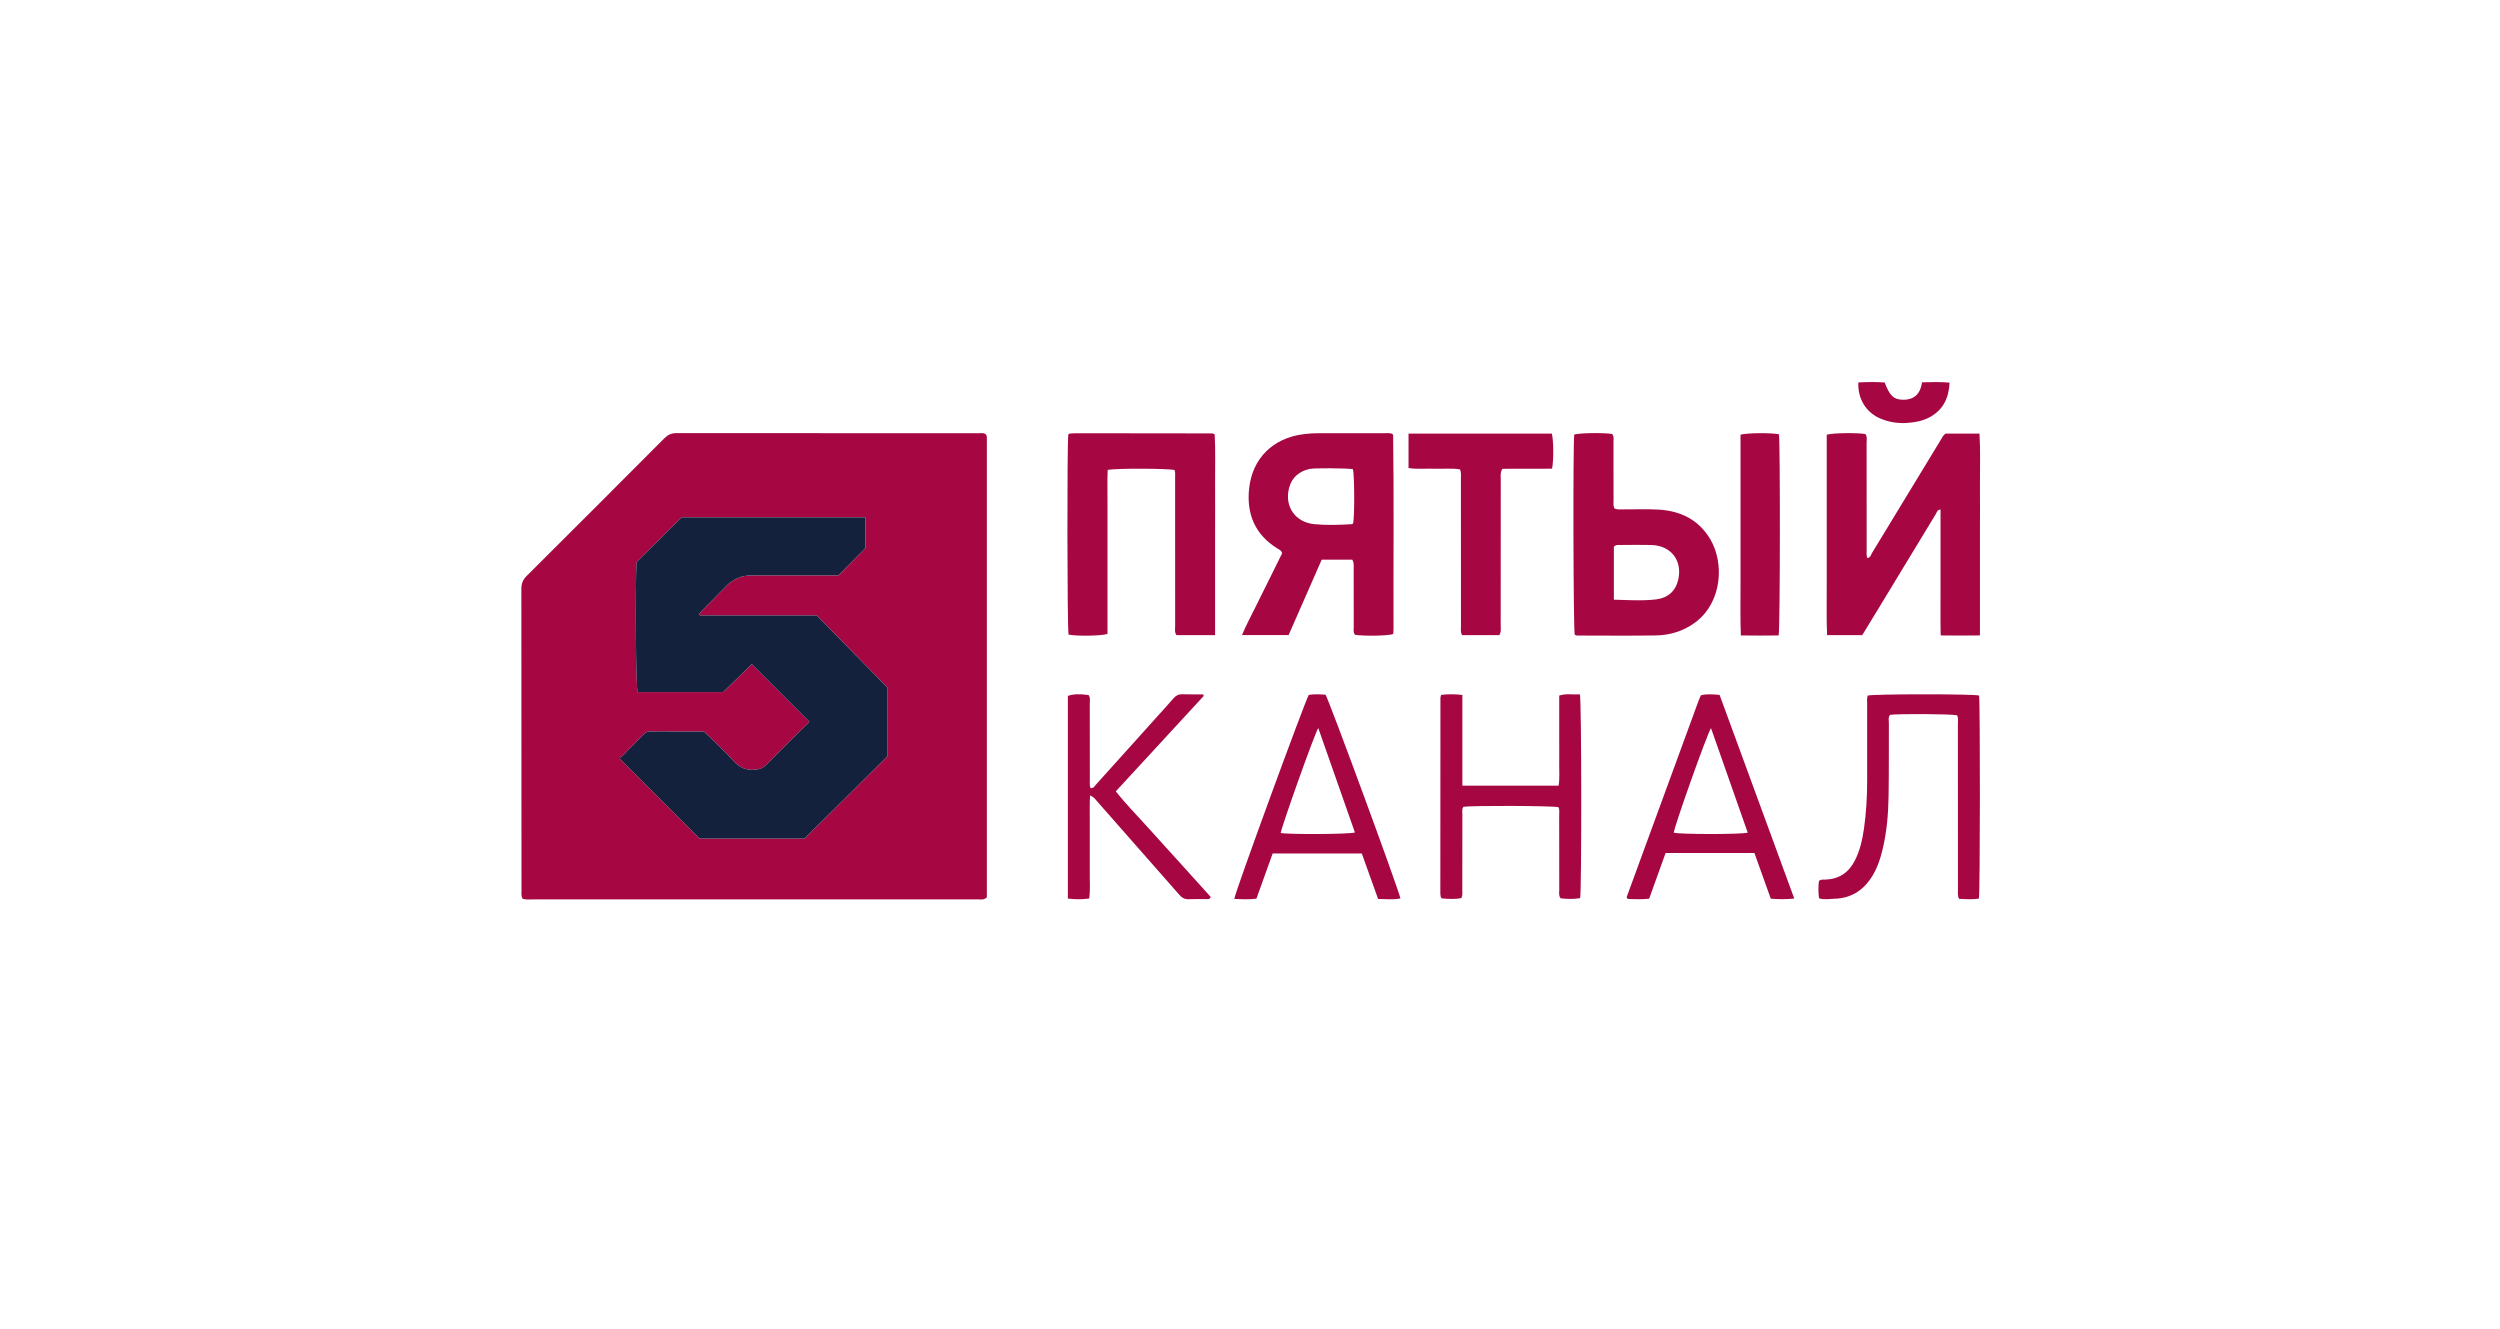
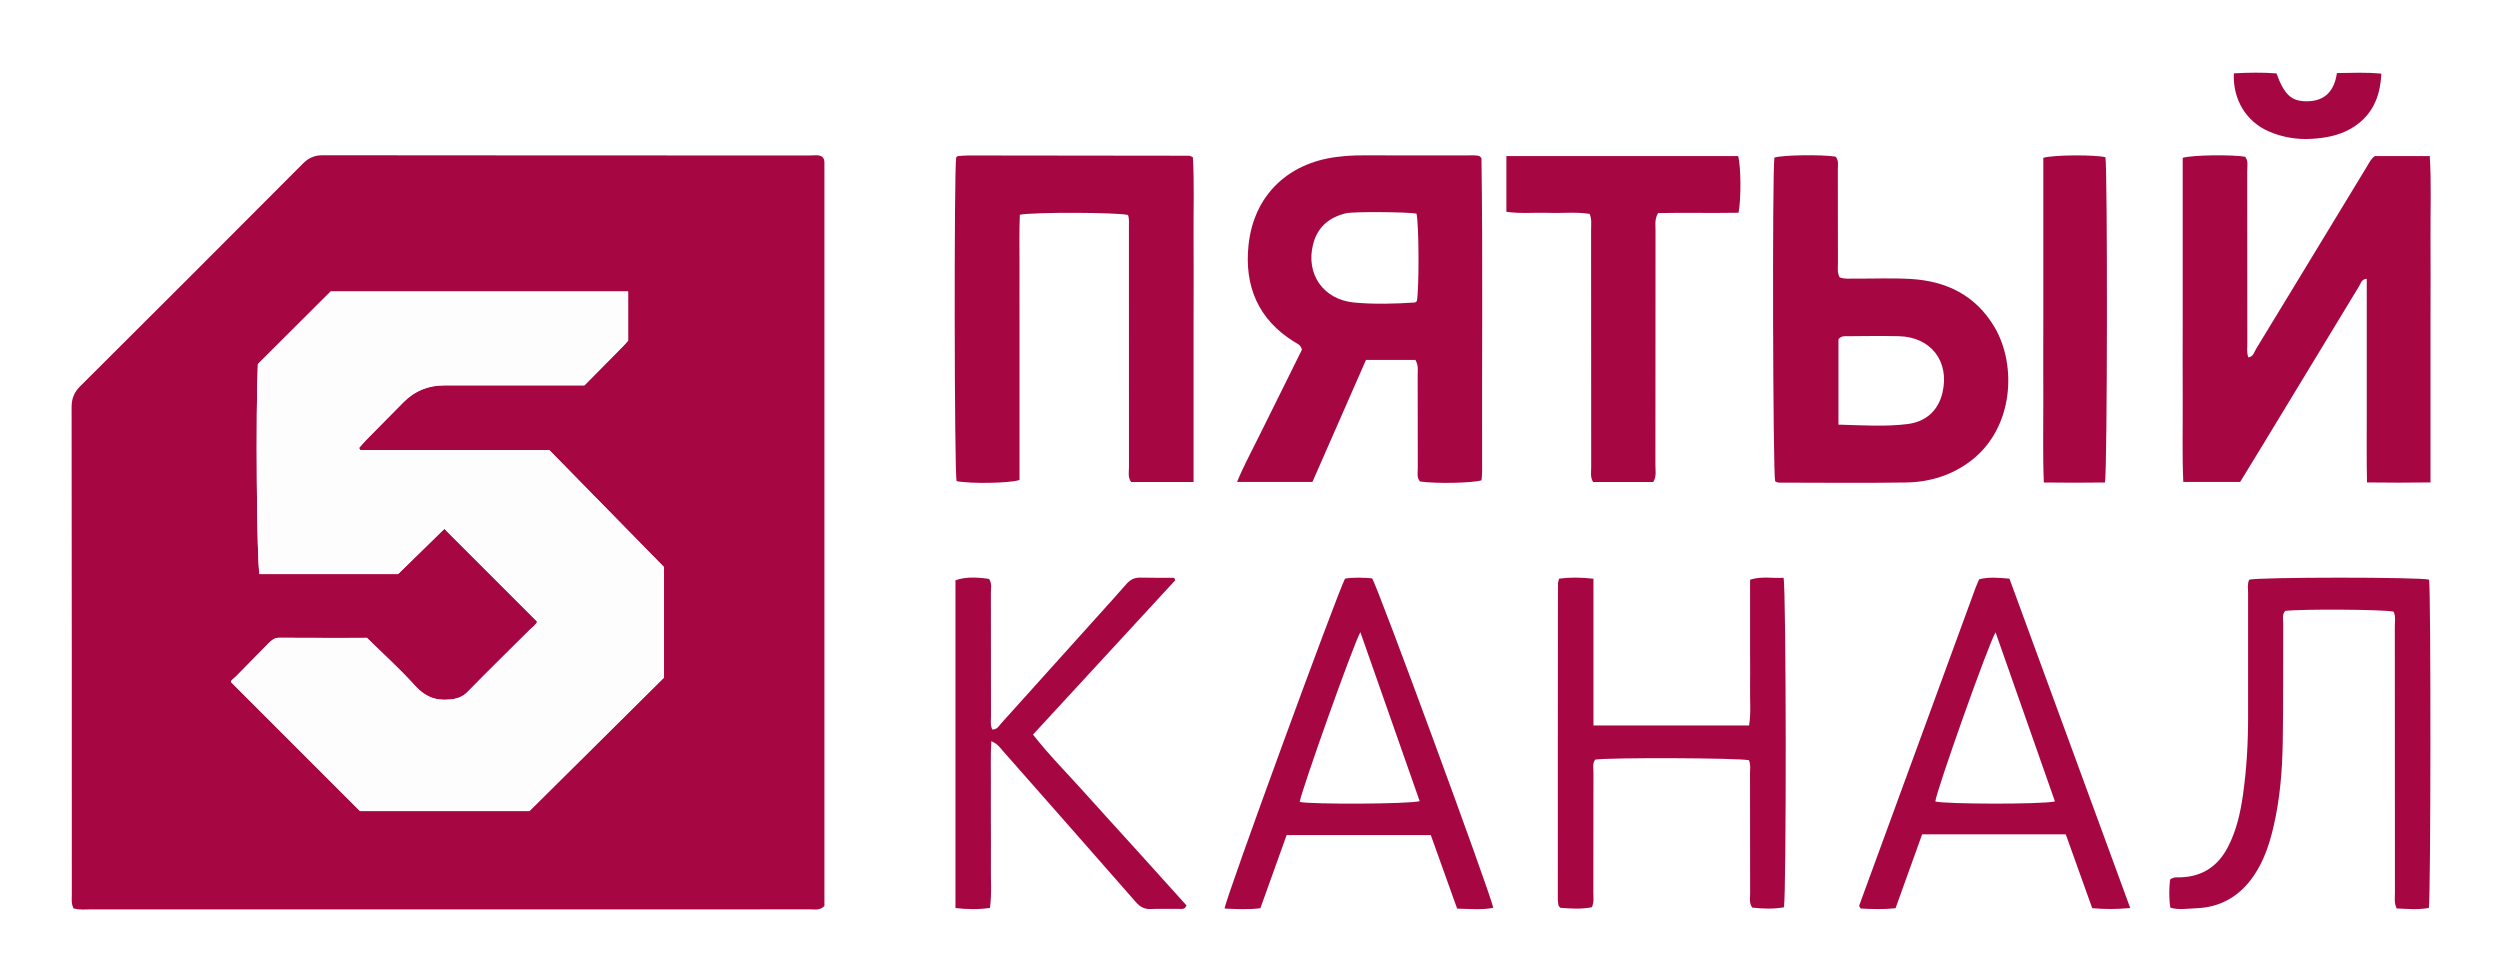
- <svg xmlns="http://www.w3.org/2000/svg" baseProfile="tiny" version="1.2" viewBox="0 0 768 408">
+ <svg xmlns="http://www.w3.org/2000/svg" baseProfile="tiny" version="1.2" viewBox="146.56 103.56 474.88 185.88">
  <path d="M160.52,276.1c-.46-.96-.32-1.77-.32-2.56,0-30.88,0-61.76-.04-92.63,0-1.64.47-2.83,1.65-4,14.12-14.05,28.2-28.14,42.26-42.25,1.1-1.1,2.19-1.61,3.77-1.61,30.88.04,61.76.03,92.63.04.78,0,1.6-.18,2.28.25.36.35.41.76.41,1.16,0,47.11,0,94.22,0,141.16-.91.89-1.84.63-2.68.63-5.28.02-10.56.01-15.84.01-40.24,0-80.48,0-120.71,0-1.11,0-2.23.14-3.4-.19ZM265.87,158.92h-56.48c-4.7,4.69-9.23,9.2-13.84,13.8-.42,8.61-.22,37.92.32,39.89h26.3c3.01-2.94,5.97-5.83,8.8-8.6,5.93,5.93,11.74,11.74,17.63,17.63-.21.6-.91,1.05-1.46,1.6-3.9,3.9-7.85,7.75-11.71,11.7-1.04,1.06-2.11,1.39-3.57,1.51-2.7.23-4.65-.63-6.48-2.66-2.83-3.14-5.99-5.98-9.11-9.06-5.49,0-11.08.02-16.67-.02-.92,0-1.47.48-2.04,1.06-2.07,2.11-4.16,4.21-6.22,6.33-.37.38-.93.68-.9,1.01,8.26,8.26,16.34,16.34,24.51,24.51h32.18c8.67-8.6,17.07-16.92,25.56-25.35v-20.99c-7.42-7.57-14.59-14.88-21.79-22.23-11.97,0-23.89,0-35.8,0-.06,0-.15-.05-.19-.1-.05-.06-.07-.14-.14-.31.44-.49.89-1.04,1.38-1.54,2.35-2.4,4.71-4.79,7.08-7.17q3.15-3.17,7.69-3.17c8,0,16,0,23.99,0,.88,0,1.75,0,2.66,0,2.41-2.43,4.77-4.81,7.12-7.2.39-.4.76-.82,1.19-1.29v-9.35Z" fill="#a60743" />
  <path d="M608.23,195.2c-4.2.05-8,.06-12.05,0-.11-4.47-.04-8.69-.05-12.9-.01-4.32,0-8.64,0-12.96v-12.82c-1.02.06-1.15.9-1.47,1.43-6.03,9.91-12.03,19.83-18.05,29.74-1.49,2.46-2.99,4.9-4.53,7.42h-10.8c-.23-5.19-.08-10.28-.11-15.36-.03-5.2,0-10.4,0-15.6v-15.36c0-5.11,0-10.21,0-15.25,1.9-.55,9.22-.64,11.86-.21.65.83.39,1.83.39,2.76.02,10.88,0,21.76.02,32.64,0,.87-.15,1.76.2,2.72.96-.14,1.12-1.03,1.48-1.64,5.5-9.01,10.97-18.04,16.45-27.06,1.54-2.53,3.06-5.07,4.61-7.59.41-.67.73-1.43,1.49-1.95h10.43c.32,5.19.11,10.28.14,15.36.04,5.2,0,10.4,0,15.6v31.04Z" fill="#a60743" />
  <path d="M415.42,171.93h-9.39c-3.37,7.68-6.76,15.42-10.17,23.17h-14.32c1.27-3.09,2.76-5.79,4.11-8.55,1.37-2.8,2.77-5.59,4.16-8.38,1.38-2.79,2.76-5.58,4.06-8.2-.25-.95-.92-1.14-1.44-1.46-6.88-4.25-9.53-10.61-8.71-18.4.99-9.34,7.36-15.53,16.68-16.73,1.67-.21,3.34-.32,5.02-.31,6.56.02,13.11,0,19.67.01.87,0,1.75-.1,2.5.14.16.14.23.19.28.25.05.06.1.14.1.21.28,19.83.05,39.65.12,59.48,0,.55-.07,1.11-.11,1.63-1.67.54-8.74.67-11.69.23-.65-.74-.42-1.66-.42-2.52-.02-5.92,0-11.83-.02-17.75,0-.86.18-1.76-.43-2.81ZM415.61,144.13c-1.77-.31-11.93-.4-13.37-.06-3.21.76-5.43,2.62-6.26,5.91-1.42,5.62,1.93,10.51,7.84,11.05,3.81.35,7.66.24,11.49-.01.13,0,.25-.17.38-.26.46-2.28.41-14.82-.07-16.64Z" fill="#a60743" />
  <path d="M373.26,195.12h-11.84c-.66-.9-.41-1.89-.41-2.81-.02-11.43-.01-22.87-.01-34.3,0-3.76,0-7.52,0-11.27,0-.79.09-1.59-.17-2.34-1.81-.5-17.82-.58-20.55-.05-.14,3.26-.05,6.6-.06,9.93-.02,3.36,0,6.72,0,10.07v30.38c-1.79.64-9.43.74-11.96.22-.42-1.82-.49-59.13-.07-61.5.06-.05.11-.11.18-.16.07-.04.14-.09.21-.09.64-.04,1.27-.11,1.91-.11,13.99.01,27.98.03,41.98.05.14,0,.29.12.68.29.29,4.97.09,10.06.13,15.15.04,5.2,0,10.39,0,15.59v30.96Z" fill="#a60743" />
  <path d="M496,156.24c.99.37,1.87.23,2.74.24,3.6.03,7.2-.14,10.78.07,6.78.4,12.35,3.12,15.91,9.16,4.28,7.25,3.64,19.2-4.52,25.4-3.64,2.76-7.82,4.03-12.3,4.1-7.83.12-15.66.04-23.49.03-.47,0-.96.06-1.37-.27-.42-1.73-.56-58.54-.14-61.48,1.63-.49,8.76-.61,11.62-.18.66.74.42,1.66.43,2.51.02,5.91,0,11.83.02,17.74,0,.86-.17,1.76.33,2.69ZM495.77,184.22c4.56.12,8.87.42,13.13-.11,3.44-.43,5.84-2.5,6.65-6.02,1.36-5.92-2.24-10.54-8.33-10.67-3.19-.07-6.39-.02-9.58,0-.62,0-1.3-.12-1.86.57v16.24Z" fill="#a60743" />
  <path d="M432.7,133.2h44.02c.54,1.88.6,8.16.08,10.77-5.08.09-10.25-.03-15.29.06-.69,1.22-.47,2.28-.48,3.29-.01,14.88,0,29.76-.02,44.64,0,1.01.25,2.08-.42,3.16h-11.42c-.57-.94-.36-1.92-.36-2.85-.01-15.04,0-30.08-.02-45.12,0-.94.16-1.91-.28-2.96-2.59-.41-5.21-.1-7.82-.2-2.61-.09-5.24.2-7.99-.2v-10.59Z" fill="#a60743" />
  <path d="M607.94,276.02c-2.03.39-4.07.19-6.13.1-.5-1.05-.33-2.02-.33-2.95-.01-16.88,0-33.75-.02-50.63,0-.94.2-1.91-.24-2.8-1.79-.42-17.64-.52-20.58-.14-.65.74-.38,1.66-.38,2.5-.04,7.52.04,15.04-.09,22.55-.09,5.44-.54,10.86-1.81,16.18-.76,3.21-1.81,6.31-3.68,9.06-2.65,3.89-6.3,6.05-11.05,6.2-1.58.05-3.17.37-4.81-.12-.29-1.85-.24-3.65-.05-5.34.71-.55,1.38-.4,1.99-.42,4.15-.13,7.11-2.11,9-5.76,1.61-3.1,2.36-6.45,2.85-9.86.7-4.91.98-9.86.98-14.82,0-7.84,0-15.68,0-23.51,0-.87-.17-1.76.21-2.59,1.96-.5,32.16-.51,34.17-.01.36,2.16.33,60.39-.05,62.37Z" fill="#a60743" />
  <path d="M449.26,241.36h29.54c.39-2.38.15-4.68.19-6.97.04-2.32,0-4.64,0-6.96v-6.72c0-2.31,0-4.62,0-7.04,2.23-.7,4.33-.22,6.36-.36.52,2.16.55,60.28.07,62.6-2,.34-4.03.28-6.02.05-.63-.88-.4-1.79-.4-2.64-.02-7.6,0-15.19-.02-22.79,0-.86.16-1.75-.2-2.56-1.83-.45-26.57-.54-29.21-.12-.57.77-.32,1.68-.33,2.53-.02,7.6,0,15.19-.02,22.79,0,.86.16,1.75-.28,2.72-2,.41-4.04.26-5.98.11-.15-.16-.21-.22-.26-.28-.05-.06-.1-.13-.11-.2-.05-.4-.12-.79-.12-1.19,0-19.99,0-39.98.03-59.96,0-.23.11-.46.22-.9,2.07-.27,4.17-.25,6.52.02v27.87Z" fill="#a60743" />
  <path d="M334.86,244.37c-.16,2.87-.06,5.48-.08,8.08-.02,2.64,0,5.28,0,7.92s.03,5.12,0,7.68c-.04,2.62.2,5.25-.18,7.97-2.22.32-4.32.29-6.55.02v-62.25c1.6-.59,3.56-.67,6.37-.27.6.84.36,1.83.36,2.76.02,7.76,0,15.52.02,23.28,0,.85-.15,1.74.24,2.57.95.03,1.28-.7,1.73-1.2,6.22-6.89,12.42-13.79,18.62-20.69,1.71-1.9,3.44-3.79,5.12-5.73.74-.85,1.55-1.27,2.7-1.23,2.13.06,4.26.02,6.39.03.07.16.14.32.2.47-8.96,9.73-17.93,19.45-27.02,29.32,3.08,3.93,6.52,7.37,9.75,10.98,3.2,3.58,6.45,7.11,9.67,10.67,3.26,3.61,6.52,7.23,9.74,10.8-.35.87-.99.64-1.49.65-1.76.03-3.52-.05-5.28.03-1.25.06-2.08-.43-2.88-1.35-8.43-9.63-16.9-19.23-25.36-28.83-.47-.53-.85-1.17-2.04-1.69Z" fill="#a60743" />
  <path d="M551.2,276.04c-2.65.25-4.85.24-7.22.03-1.66-4.63-3.3-9.2-5.02-14.02-9.06-.02-18.07,0-27.29,0-1.69,4.7-3.36,9.34-5.05,14.03-2.35.25-4.55.16-6.59.06-.2-.27-.27-.33-.29-.4-.02-.07-.03-.16,0-.23,7.36-20.12,14.73-40.23,22.1-60.35.19-.52.44-1.02.68-1.57,1.84-.46,3.65-.3,5.74-.11,7.6,20.73,15.21,41.49,22.95,62.58ZM536.9,255.79c-3.78-10.76-7.49-21.33-11.28-32.12-1.4,2.31-11.28,30.22-11.44,32.13,1.76.51,20.04.58,22.72,0Z" fill="#a60743" />
  <path d="M379.17,276.13c.27-2.17,21.55-60.26,22.88-62.66,1.7-.28,3.44-.19,5.15-.06,1.04,1.54,22.55,60.04,23.01,62.59-2.21.44-4.41.19-6.86.16-1.66-4.64-3.32-9.28-5.01-13.98h-27.38c-1.64,4.58-3.28,9.15-4.99,13.9-2.21.28-4.41.17-6.81.06ZM404.97,223.63c-1.36,2.37-11.25,30.24-11.53,32.26,2.2.48,20.75.42,22.79-.15-3.72-10.6-7.43-21.18-11.27-32.11Z" fill="#a60743" />
  <path d="M546.39,195.21c-3.74.06-7.53.05-11.6,0-.22-5.29-.08-10.38-.1-15.46-.03-5.2,0-10.4,0-15.6v-30.62c2.05-.57,9.69-.6,11.8-.11.41,2.14.38,59.61-.09,61.79Z" fill="#a60743" />
  <path d="M570.9,117.49c2.79-.15,5.48-.19,8.08.01,1.5,4.09,2.85,5.31,5.76,5.3,3.46-.01,5.23-1.97,5.72-5.36,2.86-.04,5.54-.17,8.44.11-.21,4.61-1.85,8.17-5.82,10.46-2.28,1.31-4.8,1.76-7.36,1.92-2.83.18-5.59-.28-8.2-1.41-4.27-1.85-6.85-6.02-6.64-11.02Z" fill="#a60743" />
-   <path d="M265.87,158.92v9.35c-.43.47-.8.9-1.19,1.29-2.36,2.39-4.72,4.77-7.12,7.2-.91,0-1.78,0-2.66,0-8,0-16,0-23.99,0q-4.54,0-7.69,3.17c-2.37,2.38-4.73,4.77-7.08,7.17-.49.5-.94,1.05-1.38,1.54.08.17.09.26.14.31.04.05.13.1.19.1,11.91,0,23.83,0,35.8,0,7.21,7.35,14.37,14.66,21.79,22.23v20.99c-8.49,8.42-16.89,16.75-25.56,25.35h-32.18c-8.17-8.17-16.25-16.24-24.51-24.51-.03-.34.52-.63.9-1.01,2.07-2.12,4.15-4.22,6.22-6.33.57-.58,1.12-1.06,2.04-1.06,5.59.03,11.19.02,16.67.02,3.12,3.07,6.28,5.92,9.11,9.06,1.83,2.03,3.77,2.88,6.48,2.66,1.45-.12,2.53-.45,3.57-1.51,3.85-3.95,7.81-7.8,11.71-11.7.55-.55,1.25-.99,1.46-1.6-5.89-5.89-11.69-11.7-17.63-17.63-2.83,2.77-5.79,5.66-8.8,8.6h-26.3c-.53-1.97-.74-31.28-.32-39.89,4.61-4.6,9.13-9.11,13.84-13.8h56.48Z" fill="#14213d" />
+   <path d="M265.87,158.92v9.35c-.43.47-.8.9-1.19,1.29-2.36,2.39-4.72,4.77-7.12,7.2-.91,0-1.78,0-2.66,0-8,0-16,0-23.99,0q-4.54,0-7.69,3.17c-2.37,2.38-4.73,4.77-7.08,7.17-.49.5-.94,1.05-1.38,1.54.08.17.09.26.14.31.04.05.13.1.19.1,11.91,0,23.83,0,35.8,0,7.21,7.35,14.37,14.66,21.79,22.23v20.99c-8.49,8.42-16.89,16.75-25.56,25.35h-32.18c-8.17-8.17-16.25-16.24-24.51-24.51-.03-.34.52-.63.9-1.01,2.07-2.12,4.15-4.22,6.22-6.33.57-.58,1.12-1.06,2.04-1.06,5.59.03,11.19.02,16.67.02,3.12,3.07,6.28,5.92,9.11,9.06,1.83,2.03,3.77,2.88,6.48,2.66,1.45-.12,2.53-.45,3.57-1.51,3.85-3.95,7.81-7.8,11.71-11.7.55-.55,1.25-.99,1.46-1.6-5.89-5.89-11.69-11.7-17.63-17.63-2.83,2.77-5.79,5.66-8.8,8.6h-26.3c-.53-1.97-.74-31.28-.32-39.89,4.61-4.6,9.13-9.11,13.84-13.8h56.48Z" fill="#fefdfe" />
</svg>
